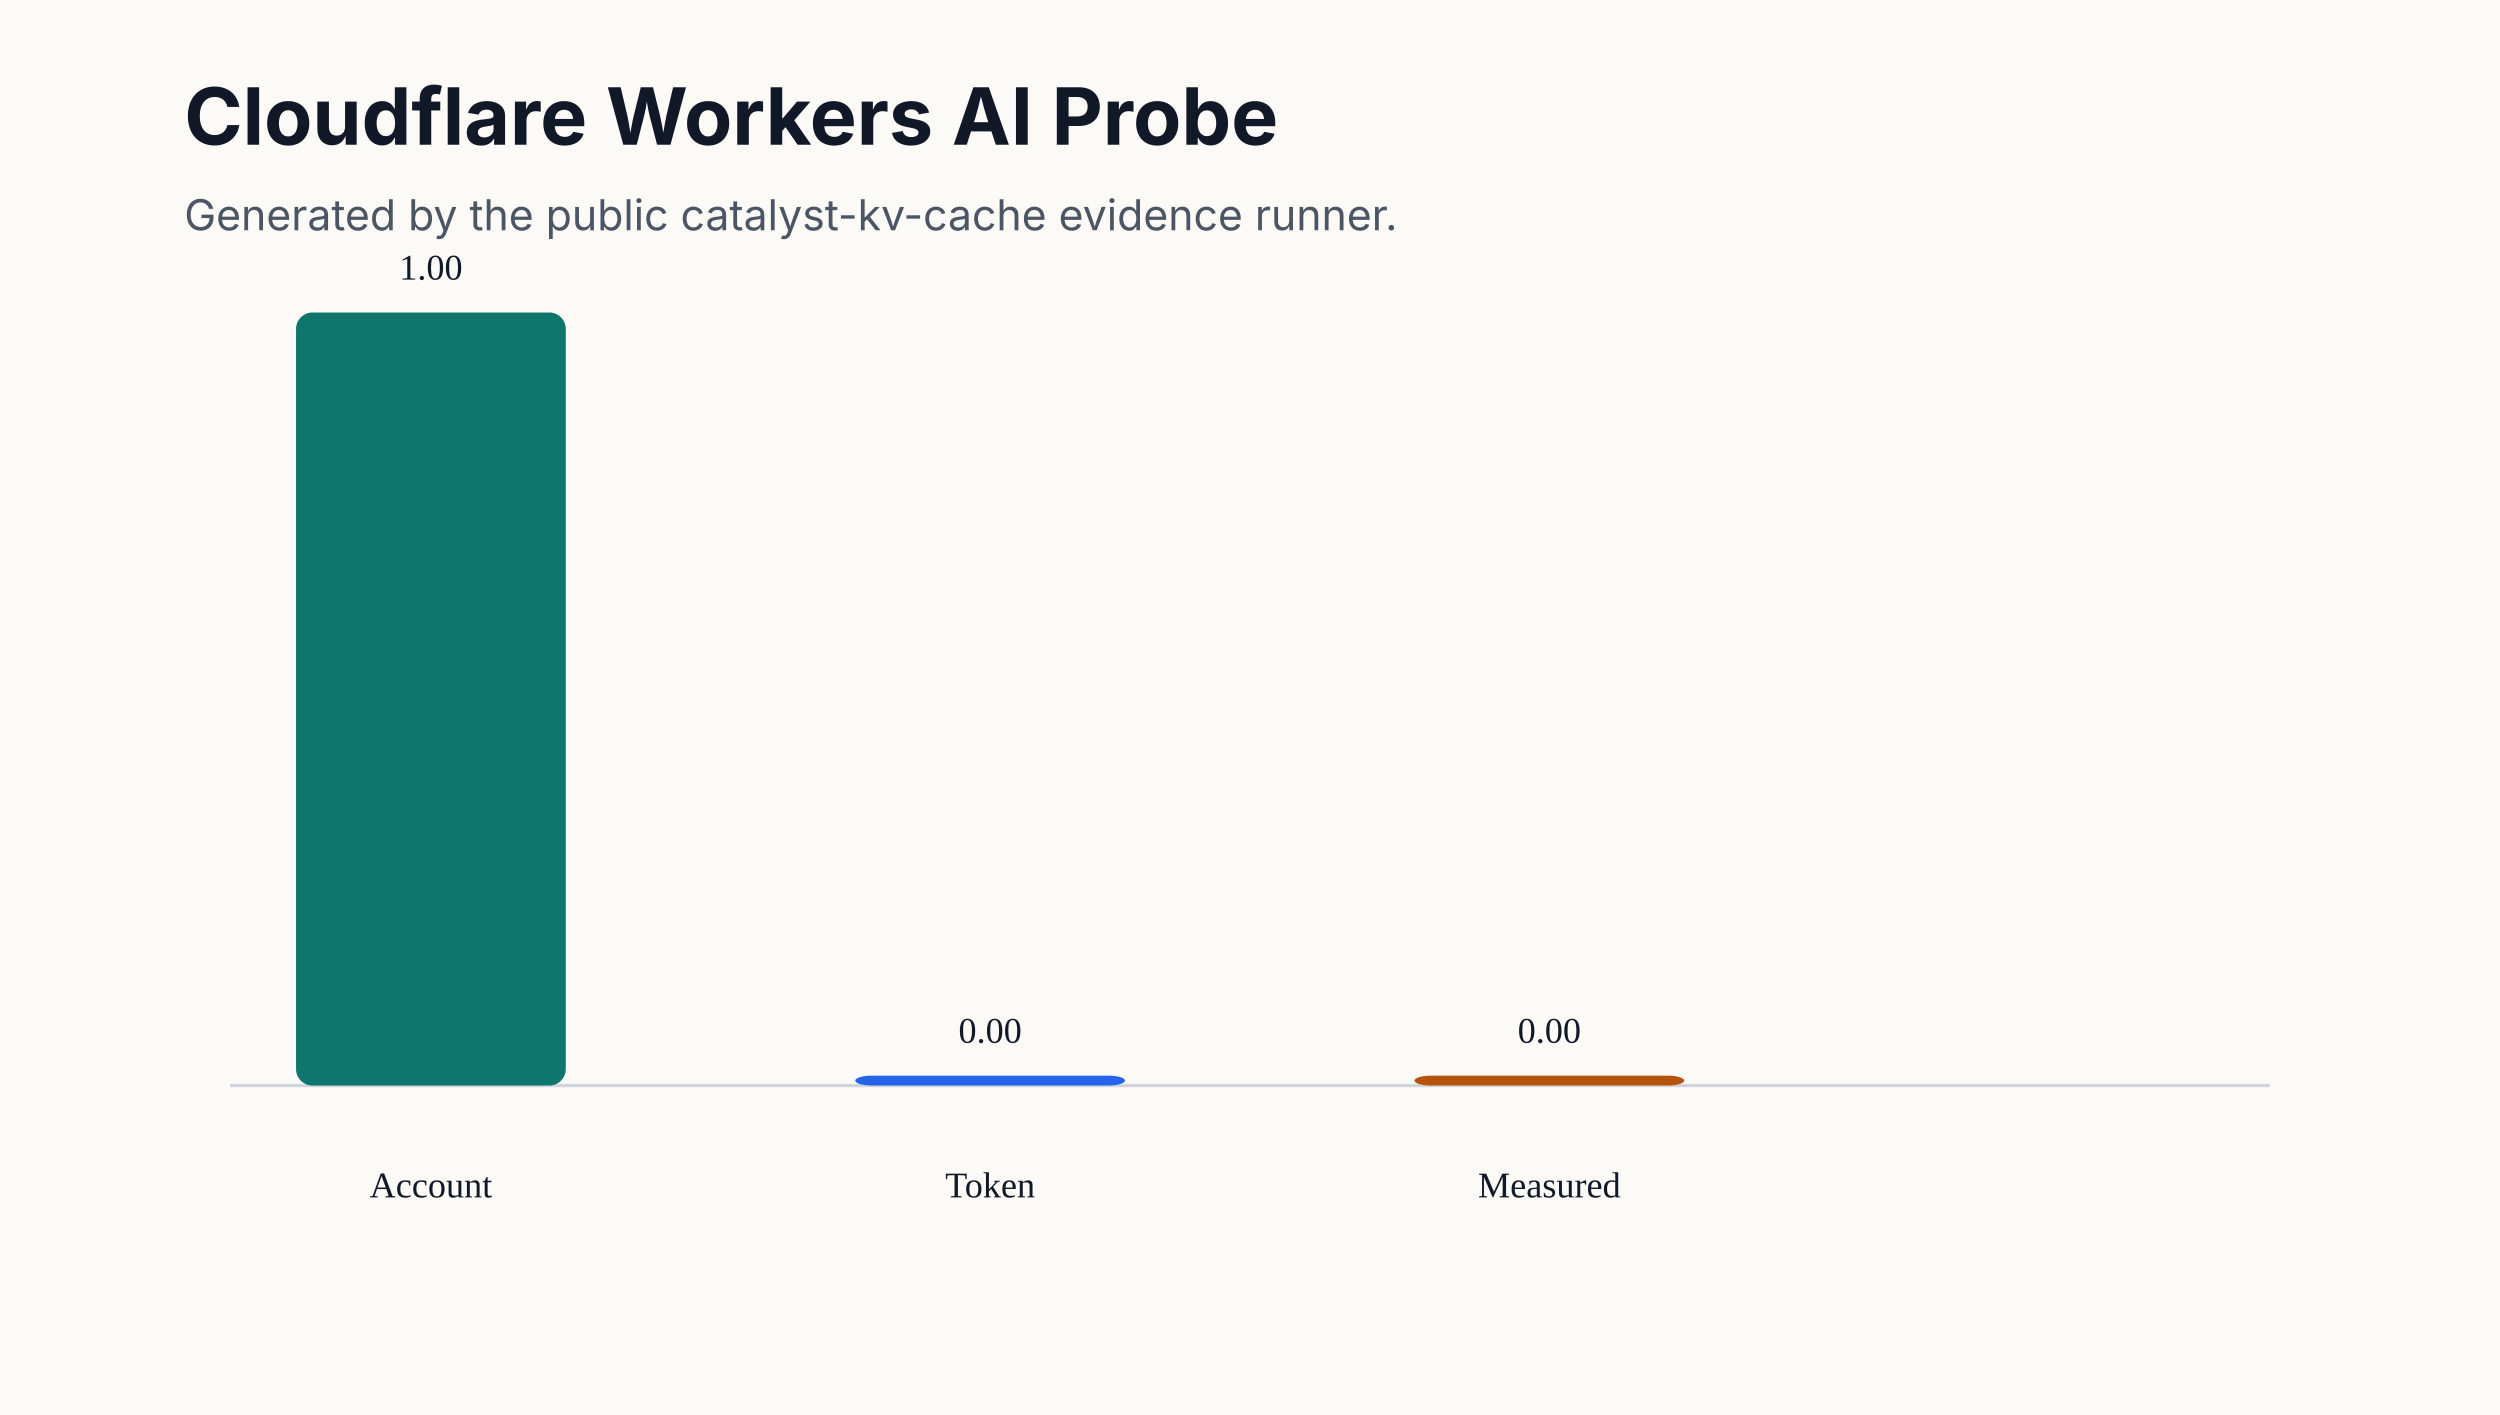
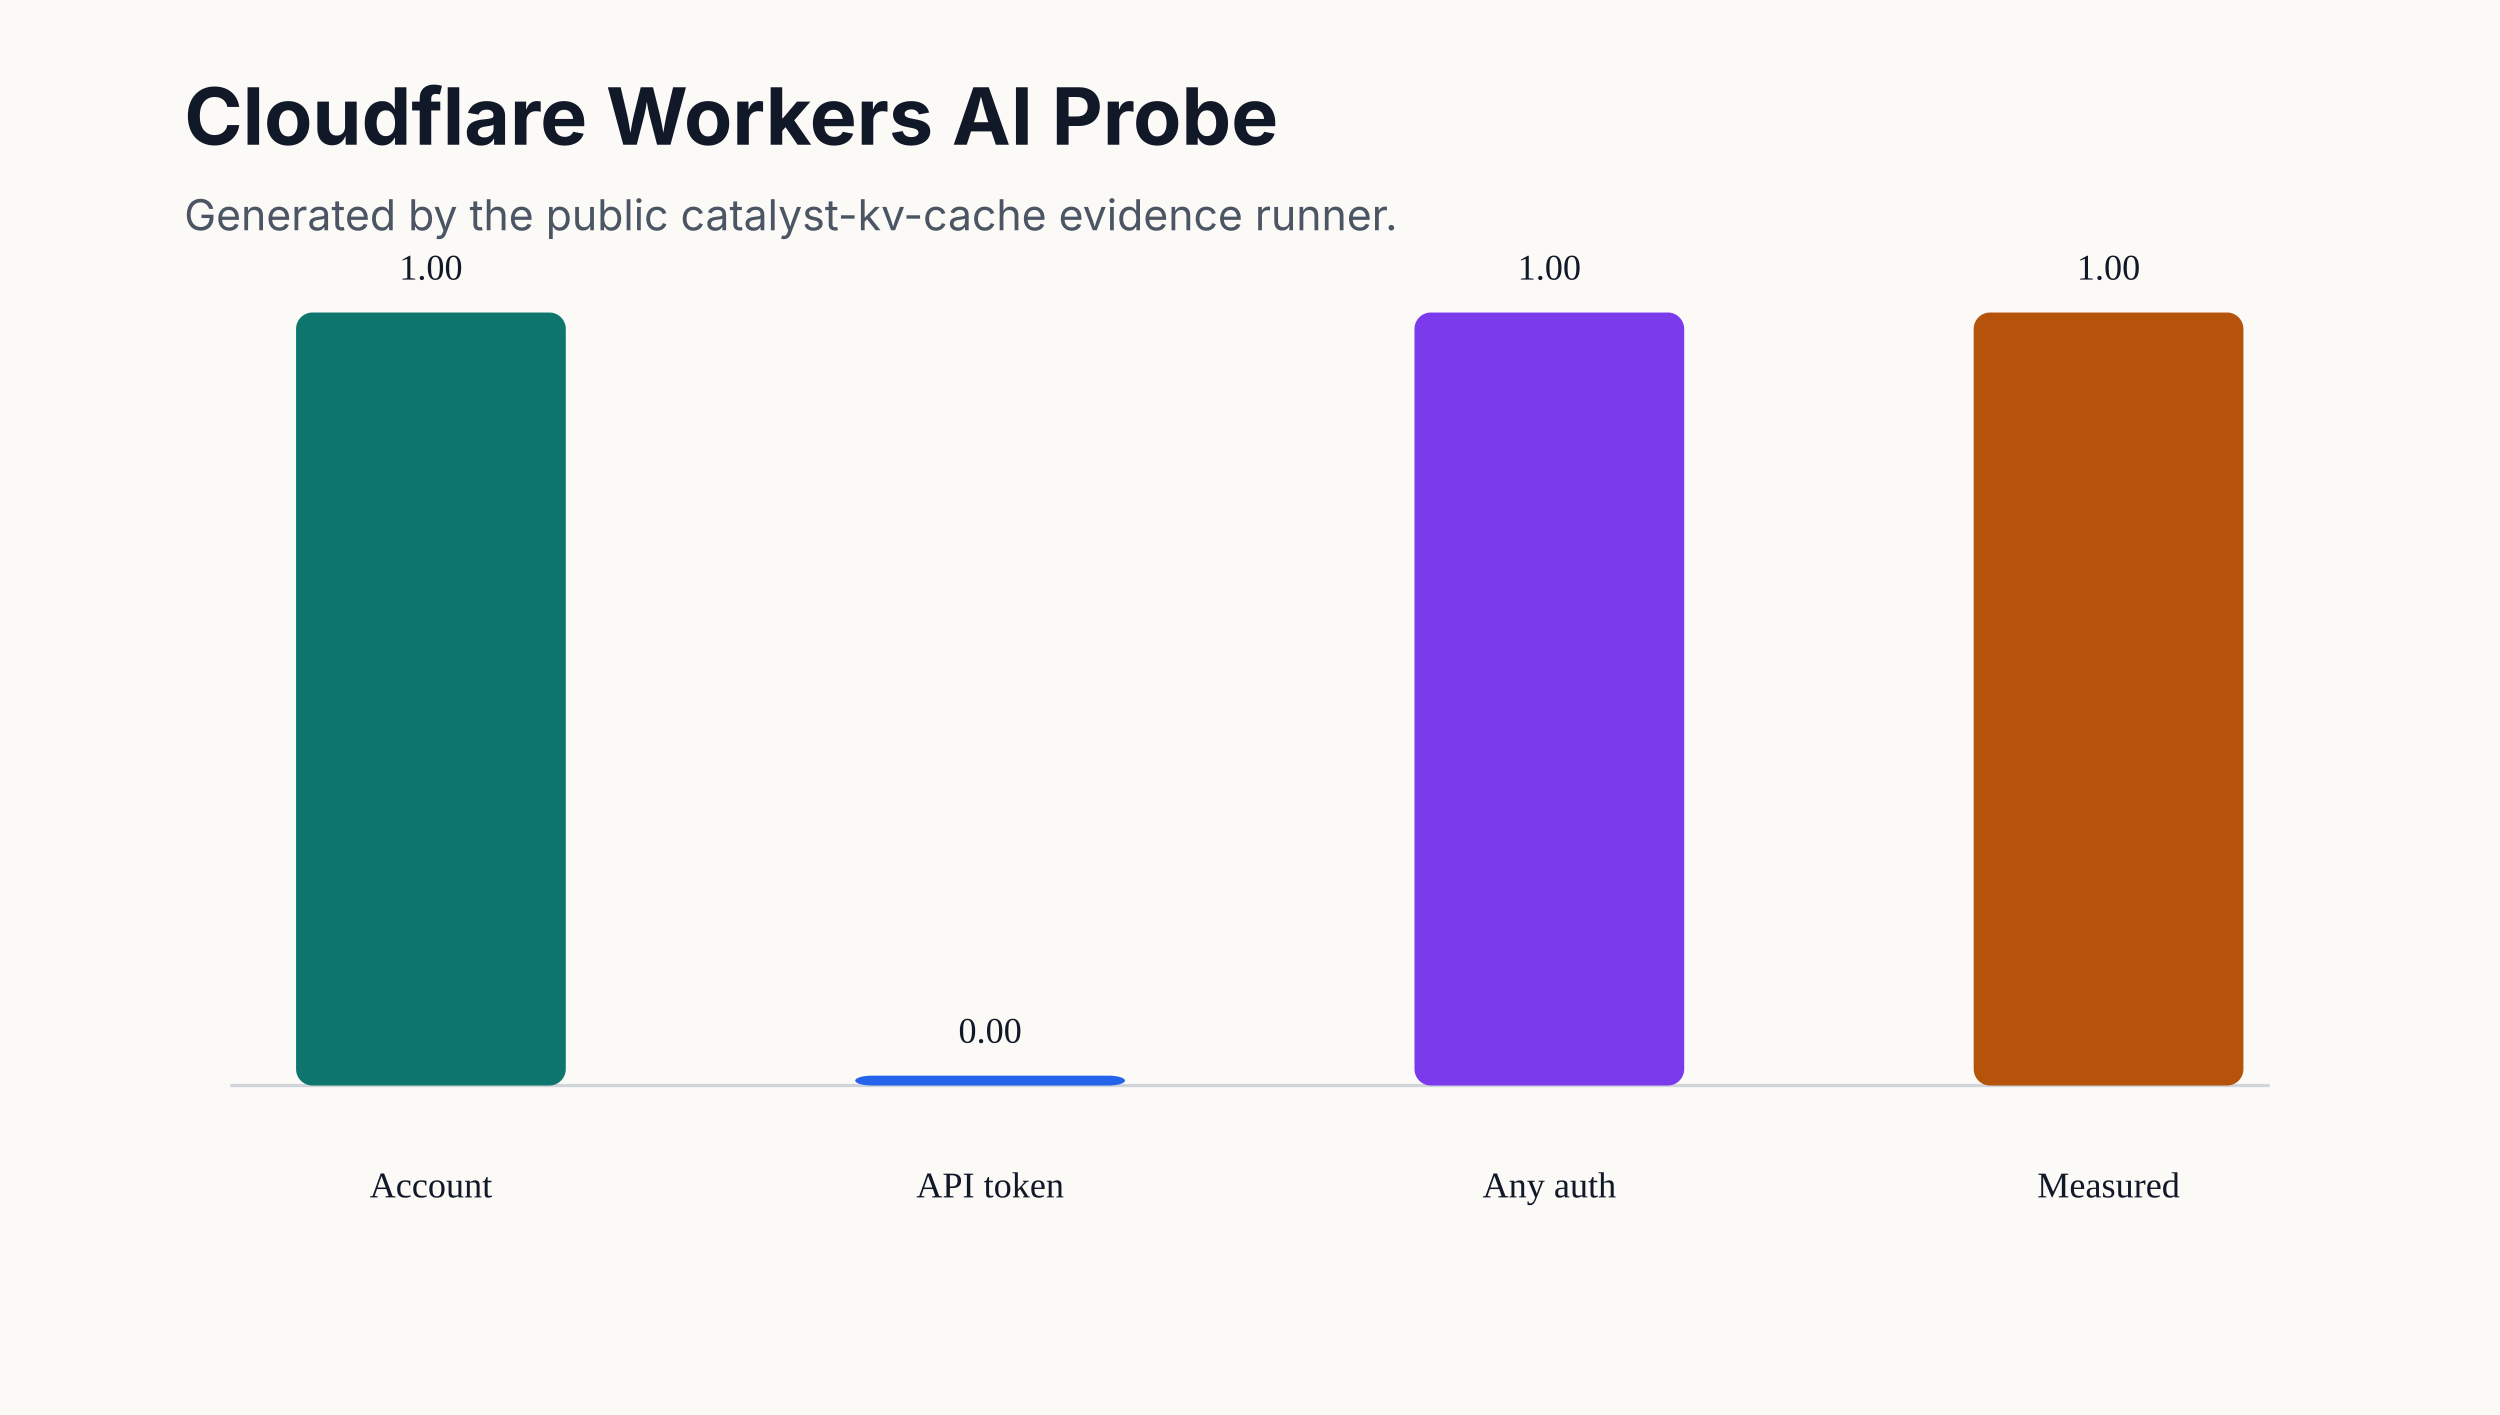
<svg xmlns="http://www.w3.org/2000/svg" width="760" height="430" viewBox="0 0 760 430">
  <rect width="100%" height="100%" fill="#fbfaf7" />
  <text x="56" y="44" font-family="Inter, Helvetica, Arial, sans-serif" font-size="24" font-weight="700" fill="#111827">Cloudflare Workers AI Probe</text>
  <text x="56" y="70" font-family="Inter, Helvetica, Arial, sans-serif" font-size="13" fill="#4b5563">Generated by the public catalyst-kv-cache evidence runner.</text>
  <line x1="70" y1="330" x2="690" y2="330" stroke="#d1d5db" />
  <rect x="90" y="95.0" width="82" height="235.0" rx="5" fill="#0f766e" />
  <text x="131" y="85.0" text-anchor="middle" font-size="11" fill="#111827">1.00</text>
  <text x="131" y="364" text-anchor="middle" font-size="11" fill="#111827">Account</text>
  <rect x="260" y="327.0" width="82" height="3.0" rx="5" fill="#2563eb" />
  <text x="301" y="317.0" text-anchor="middle" font-size="11" fill="#111827">0.00</text>
-   <text x="301" y="364" text-anchor="middle" font-size="11" fill="#111827">Token</text>
-   <rect x="430" y="327.0" width="82" height="3.0" rx="5" fill="#b45309" />
-   <text x="471" y="317.0" text-anchor="middle" font-size="11" fill="#111827">0.00</text>
-   <text x="471" y="364" text-anchor="middle" font-size="11" fill="#111827">Measured</text>
+   <text x="301" y="364" text-anchor="middle" font-size="11" fill="#111827">API token</text>
+   <rect x="430" y="95.0" width="82" height="235.0" rx="5" fill="#7c3aed" />
+   <text x="471" y="85.0" text-anchor="middle" font-size="11" fill="#111827">1.00</text>
+   <text x="471" y="364" text-anchor="middle" font-size="11" fill="#111827">Any auth</text>
+   <rect x="600" y="95.0" width="82" height="235.0" rx="5" fill="#b45309" />
+   <text x="641" y="85.0" text-anchor="middle" font-size="11" fill="#111827">1.00</text>
+   <text x="641" y="364" text-anchor="middle" font-size="11" fill="#111827">Measured</text>
</svg>
